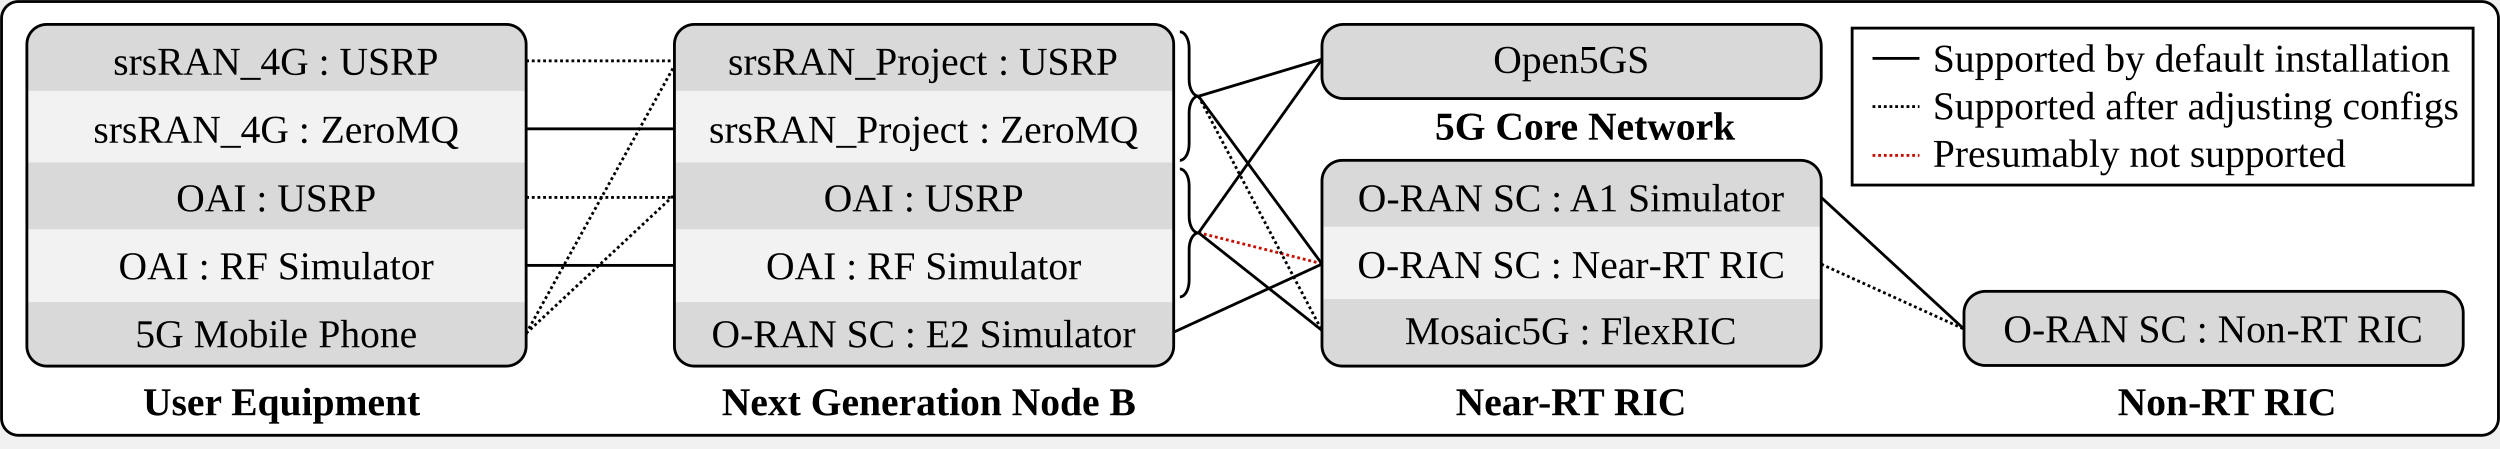
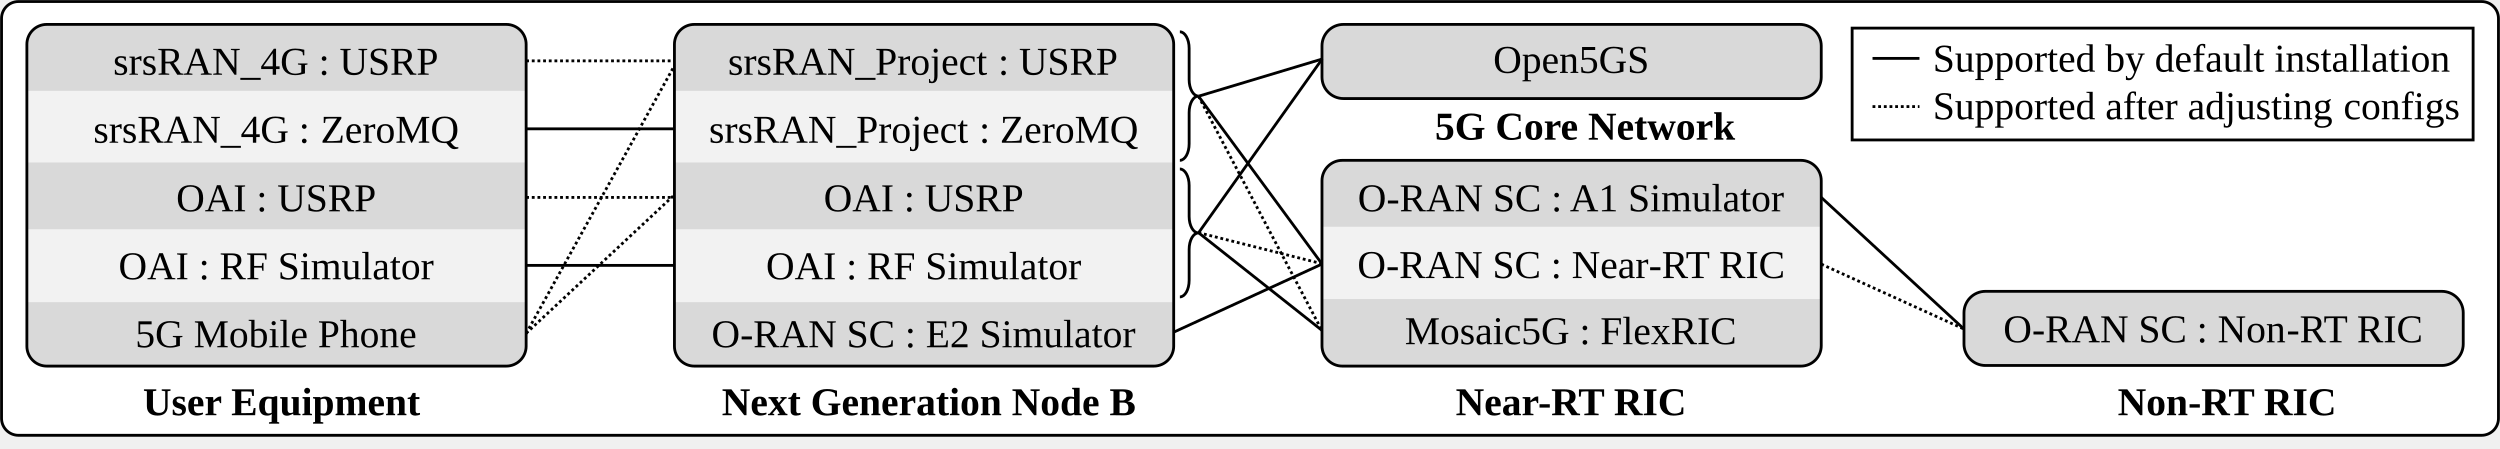
<svg xmlns="http://www.w3.org/2000/svg" width="4046" height="726" xml:space="preserve" overflow="hidden">
  <g transform="translate(-206 -745)">
    <path d="M208.5 774.851C208.5 759.746 220.746 747.5 235.851 747.5L4222.15 747.5C4237.25 747.5 4249.5 759.746 4249.5 774.851L4249.5 1422.15C4249.5 1437.25 4237.25 1449.5 4222.15 1449.5L235.851 1449.5C220.746 1449.5 208.5 1437.25 208.5 1422.15Z" stroke="#000000" stroke-width="4.583" stroke-miterlimit="8" fill="#FFFFFF" fill-rule="evenodd" />
-     <path d="M2145.5 1121.5 2345.49 1171.79" stroke="#C40E00" stroke-width="4.583" stroke-miterlimit="8" stroke-dasharray="4.583 4.583" fill="none" fill-rule="evenodd" />
+     <path d="M2145.5 1121.5 2345.49 1171.79" stroke="#000000" stroke-width="4.583" stroke-miterlimit="8" stroke-dasharray="4.583 4.583" fill="none" fill-rule="evenodd" />
    <path d="M2345.5 819.236C2345.5 800.052 2361.05 784.5 2380.24 784.5L3118.76 784.5C3137.95 784.5 3153.5 800.052 3153.5 819.236L3153.5 869.764C3153.5 888.948 3137.95 904.5 3118.76 904.5L2380.24 904.5C2361.05 904.5 2345.5 888.948 2345.5 869.764Z" stroke="#000000" stroke-width="4.583" stroke-miterlimit="8" fill="#D9D9D9" fill-rule="evenodd" />
    <text font-family="Times New Roman,Times New Roman_MSFontService,sans-serif" font-weight="400" font-size="64" transform="matrix(1 0 0 1 2622.65 863)">Open5GS</text>
    <text font-family="Times New Roman,Times New Roman_MSFontService,sans-serif" font-weight="700" font-size="64" transform="matrix(1 0 0 1 2528.36 971)">5G Core Network</text>
    <path d="M1057.5 843.5 1301.76 843.5" stroke="#000000" stroke-width="4.583" stroke-miterlimit="8" stroke-dasharray="4.583 4.583" fill="none" fill-rule="evenodd" />
    <path d="M1057.5 953.5 1303.13 953.5" stroke="#000000" stroke-width="4.583" stroke-miterlimit="8" fill="none" fill-rule="evenodd" />
    <path d="M0 0 244.259 441.244" stroke="#000000" stroke-width="4.583" stroke-miterlimit="8" stroke-dasharray="4.583 4.583" fill="none" fill-rule="evenodd" transform="matrix(1 0 0 -1 1057.5 1284.74)" />
    <path d="M1057.5 1174.5 1303.13 1174.5" stroke="#000000" stroke-width="4.583" stroke-miterlimit="8" fill="none" fill-rule="evenodd" />
    <path d="M1057.5 1064.5 1297.56 1064.5" stroke="#000000" stroke-width="4.583" stroke-miterlimit="8" stroke-dasharray="4.583 4.583" fill="none" fill-rule="evenodd" />
    <path d="M3153.5 1172.5 3384.36 1277.45" stroke="#000000" stroke-width="4.583" stroke-miterlimit="8" stroke-dasharray="4.583 4.583" fill="none" fill-rule="evenodd" />
    <path d="M0 0 200.267 60.257" stroke="#000000" stroke-width="4.583" stroke-miterlimit="8" fill="none" fill-rule="evenodd" transform="matrix(1 0 0 -1 2145.5 900.757)" />
    <path d="M0 0 200.267 281.61" stroke="#000000" stroke-width="4.583" stroke-miterlimit="8" fill="none" fill-rule="evenodd" transform="matrix(1 0 0 -1 2145.5 1122.11)" />
    <path d="M2145.5 900.5 2345.49 1172.14" stroke="#000000" stroke-width="4.583" stroke-miterlimit="8" fill="none" fill-rule="evenodd" />
    <path d="M2145.5 1121.5 2345.49 1279.71" stroke="#000000" stroke-width="4.583" stroke-miterlimit="8" fill="none" fill-rule="evenodd" />
    <path d="M0 0 245.633 112.84" stroke="#000000" stroke-width="4.583" stroke-miterlimit="8" fill="none" fill-rule="evenodd" transform="matrix(1 0 0 -1 2099.5 1285.34)" />
    <path d="M2145.5 900.5 2345.49 1280.06" stroke="#000000" stroke-width="4.583" stroke-miterlimit="8" stroke-dasharray="4.583 4.583" fill="none" fill-rule="evenodd" />
    <path d="M2115.5 796.5C2123.78 796.5 2130.5 808.441 2130.5 823.17L2130.5 873.83C2130.5 888.559 2137.22 900.5 2145.5 900.5 2137.22 900.5 2130.5 912.441 2130.5 927.17L2130.5 977.83C2130.5 992.559 2123.78 1004.5 2115.5 1004.5" stroke="#000000" stroke-width="4.583" stroke-miterlimit="8" fill="none" fill-rule="evenodd" />
    <path d="M2115.5 1018.5C2123.78 1018.5 2130.5 1030.44 2130.5 1045.17L2130.5 1095.33C2130.5 1110.06 2137.22 1122 2145.5 1122 2137.22 1122 2130.5 1133.94 2130.5 1148.67L2130.5 1198.83C2130.5 1213.56 2123.78 1225.5 2115.5 1225.5" stroke="#000000" stroke-width="4.583" stroke-miterlimit="8" fill="none" fill-rule="evenodd" />
    <path d="M1297 816.401C1297 798.506 1311.51 784 1329.4 784L2072.6 784C2090.49 784 2105 798.506 2105 816.401L2105 1304.6C2105 1322.49 2090.49 1337 2072.6 1337L1329.4 1337C1311.51 1337 1297 1322.49 1297 1304.6Z" fill="#D9D9D9" fill-rule="evenodd" />
    <path d="M2071.2 1233 1330.8 1233C1312.13 1233 1297 1217.87 1297 1199.2L1297 1116 2105 1116 2105 1199.2C2105 1217.87 2089.87 1233 2071.2 1233Z" fill="#F2F2F2" fill-rule="evenodd" />
    <rect x="1297" y="892" width="808" height="116" fill="#F2F2F2" />
    <text font-family="Times New Roman,Times New Roman_MSFontService,sans-serif" font-weight="400" font-size="64" transform="matrix(1 0 0 1 1539.08 1087)">OAI : USRP</text>
    <text font-family="Times New Roman,Times New Roman_MSFontService,sans-serif" font-weight="400" font-size="64" transform="matrix(1 0 0 1 1353.46 976)">srsRAN_Project</text>
    <text font-family="Times New Roman,Times New Roman_MSFontService,sans-serif" font-weight="400" font-size="64" transform="matrix(1 0 0 1 1790.59 976)">: </text>
    <text font-family="Times New Roman,Times New Roman_MSFontService,sans-serif" font-weight="400" font-size="64" transform="matrix(1 0 0 1 1824.4 976)">ZeroMQ</text>
    <text font-family="Times New Roman,Times New Roman_MSFontService,sans-serif" font-weight="400" font-size="64" transform="matrix(1 0 0 1 1384.17 866)">srsRAN_Project</text>
    <text font-family="Times New Roman,Times New Roman_MSFontService,sans-serif" font-weight="400" font-size="64" transform="matrix(1 0 0 1 1821.3 866)">: USRP</text>
    <text font-family="Times New Roman,Times New Roman_MSFontService,sans-serif" font-weight="400" font-size="64" transform="matrix(1 0 0 1 1357.47 1307)">O</text>
    <text font-family="Times New Roman,Times New Roman_MSFontService,sans-serif" font-weight="400" font-size="64" transform="matrix(1 0 0 1 1403.88 1307)">-</text>
    <text font-family="Times New Roman,Times New Roman_MSFontService,sans-serif" font-weight="400" font-size="64" transform="matrix(1 0 0 1 1425.07 1307)">RAN SC : E2 Simulator</text>
    <text font-family="Times New Roman,Times New Roman_MSFontService,sans-serif" font-weight="700" font-size="64" transform="matrix(1 0 0 1 1374.12 1417)">Next Generation Node B</text>
    <rect x="1297" y="1117" width="808" height="117" fill="#F2F2F2" />
    <text font-family="Times New Roman,Times New Roman_MSFontService,sans-serif" font-weight="400" font-size="64" transform="matrix(1 0 0 1 1445.7 1197)">OAI : RF Simulator</text>
    <path d="M1297.5 816.679C1297.5 798.907 1311.91 784.5 1329.68 784.5L2073.32 784.5C2091.09 784.5 2105.5 798.907 2105.5 816.679L2105.5 1305.32C2105.5 1323.09 2091.09 1337.5 2073.32 1337.5L1329.68 1337.5C1311.91 1337.5 1297.5 1323.09 1297.5 1305.32Z" stroke="#000000" stroke-width="4.583" stroke-miterlimit="8" fill="none" fill-rule="evenodd" />
    <path d="M249 816.401C249 798.506 263.506 784 281.4 784L1024.6 784C1042.49 784 1057 798.506 1057 816.401L1057 1304.6C1057 1322.49 1042.49 1337 1024.6 1337L281.4 1337C263.506 1337 249 1322.49 249 1304.6Z" fill="#D9D9D9" fill-rule="evenodd" />
    <path d="M1023.2 1233 282.801 1233C264.133 1233 249 1217.87 249 1199.2L249 1116 1057 1116 1057 1199.2C1057 1217.87 1041.87 1233 1023.2 1233Z" fill="#F2F2F2" fill-rule="evenodd" />
    <rect x="249" y="892" width="808" height="116" fill="#F2F2F2" />
    <text font-family="Times New Roman,Times New Roman_MSFontService,sans-serif" font-weight="400" font-size="64" transform="matrix(1 0 0 1 491.175 1087)">OAI : USRP</text>
    <text font-family="Times New Roman,Times New Roman_MSFontService,sans-serif" font-weight="400" font-size="64" transform="matrix(1 0 0 1 357.112 976)">srsRAN_4G : </text>
    <text font-family="Times New Roman,Times New Roman_MSFontService,sans-serif" font-weight="400" font-size="64" transform="matrix(1 0 0 1 724.925 976)">ZeroMQ</text>
    <text font-family="Times New Roman,Times New Roman_MSFontService,sans-serif" font-weight="400" font-size="64" transform="matrix(1 0 0 1 389.196 866)">srsRAN_4G : USRP</text>
    <text font-family="Times New Roman,Times New Roman_MSFontService,sans-serif" font-weight="400" font-size="64" transform="matrix(1 0 0 1 425.003 1307)">5G </text>
-     <text font-family="Times New Roman,Times New Roman_MSFontService,sans-serif" font-weight="400" font-size="64" transform="matrix(1 0 0 1 519.534 1307)">Mobile </text>
-     <text font-family="Times New Roman,Times New Roman_MSFontService,sans-serif" font-weight="400" font-size="64" transform="matrix(1 0 0 1 721.201 1307)">Phone</text>
+     <text font-family="Times New Roman,Times New Roman_MSFontService,sans-serif" font-weight="400" font-size="64" transform="matrix(1 0 0 1 519.534 1307)">Mobile Phone</text>
    <text font-family="Times New Roman,Times New Roman_MSFontService,sans-serif" font-weight="700" font-size="64" transform="matrix(1 0 0 1 437.369 1417)">User Equipment</text>
    <rect x="249" y="1117" width="808" height="117" fill="#F2F2F2" />
    <text font-family="Times New Roman,Times New Roman_MSFontService,sans-serif" font-weight="400" font-size="64" transform="matrix(1 0 0 1 397.789 1197)">OAI : RF Simulator</text>
    <path d="M249.5 816.679C249.5 798.907 263.907 784.5 281.68 784.5L1025.32 784.5C1043.09 784.5 1057.5 798.907 1057.5 816.679L1057.5 1305.32C1057.5 1323.09 1043.09 1337.5 1025.32 1337.5L281.68 1337.5C263.907 1337.5 249.5 1323.09 249.5 1305.32Z" stroke="#000000" stroke-width="4.583" stroke-miterlimit="8" fill="none" fill-rule="evenodd" />
    <path d="M3384.5 1251.24C3384.5 1232.05 3400.05 1216.5 3419.24 1216.5L4157.76 1216.5C4176.95 1216.5 4192.5 1232.05 4192.5 1251.24L4192.5 1301.76C4192.5 1320.95 4176.95 1336.5 4157.76 1336.5L3419.24 1336.5C3400.05 1336.5 3384.5 1320.95 3384.5 1301.76Z" stroke="#000000" stroke-width="4.583" stroke-miterlimit="8" fill="#D9D9D9" fill-rule="evenodd" />
    <text font-family="Times New Roman,Times New Roman_MSFontService,sans-serif" font-weight="400" font-size="64" transform="matrix(1 0 0 1 3448.17 1299)">O</text>
    <text font-family="Times New Roman,Times New Roman_MSFontService,sans-serif" font-weight="400" font-size="64" transform="matrix(1 0 0 1 3494.58 1299)">-</text>
    <text font-family="Times New Roman,Times New Roman_MSFontService,sans-serif" font-weight="400" font-size="64" transform="matrix(1 0 0 1 3515.77 1299)">RAN SC : Non</text>
    <text font-family="Times New Roman,Times New Roman_MSFontService,sans-serif" font-weight="400" font-size="64" transform="matrix(1 0 0 1 3906.5 1299)">-</text>
    <text font-family="Times New Roman,Times New Roman_MSFontService,sans-serif" font-weight="400" font-size="64" transform="matrix(1 0 0 1 3927.7 1299)">RT RIC</text>
    <text font-family="Times New Roman,Times New Roman_MSFontService,sans-serif" font-weight="700" font-size="64" transform="matrix(1 0 0 1 3633.23 1417)">Non</text>
    <text font-family="Times New Roman,Times New Roman_MSFontService,sans-serif" font-weight="700" font-size="64" transform="matrix(1 0 0 1 3747.24 1417)">-</text>
    <text font-family="Times New Roman,Times New Roman_MSFontService,sans-serif" font-weight="700" font-size="64" transform="matrix(1 0 0 1 3768.44 1417)">RT RIC</text>
-     <rect x="3203.5" y="790.5" width="1005" height="254" stroke="#000000" stroke-width="4.583" stroke-miterlimit="8" fill="#FFFFFF" />
+     <rect x="3203.5" y="790.5" width="1005" height="181" stroke="#000000" stroke-width="4.583" stroke-miterlimit="8" fill="#FFFFFF" />
    <path d="M3236.5 839.5 3312.46 839.5" stroke="#000000" stroke-width="4.583" stroke-miterlimit="8" fill="none" fill-rule="evenodd" />
    <text font-family="Times New Roman,Times New Roman_MSFontService,sans-serif" font-weight="400" font-size="64" transform="matrix(1 0 0 1 3334.11 861)">Supported by default installation</text>
-     <text font-family="Times New Roman,Times New Roman_MSFontService,sans-serif" font-weight="400" font-size="64" transform="matrix(1 0 0 1 3334.11 938)">Supported after adjusting configs</text>
-     <text font-family="Times New Roman,Times New Roman_MSFontService,sans-serif" font-weight="400" font-size="64" transform="matrix(1 0 0 1 3334.11 1015)">Presumably not supported</text>
+     <text font-family="Times New Roman,Times New Roman_MSFontService,sans-serif" font-weight="400" font-size="64" transform="matrix(1 0 0 1 3334.11 938)">Supported after adjusting </text>
+     <text font-family="Times New Roman,Times New Roman_MSFontService,sans-serif" font-weight="400" font-size="64" transform="matrix(1 0 0 1 3998.7 938)">configs</text>
    <path d="M3236.5 917.5 3312.46 917.5" stroke="#000000" stroke-width="4.583" stroke-miterlimit="8" stroke-dasharray="4.583 4.583" fill="none" fill-rule="evenodd" />
-     <path d="M3236.5 996.5 3312.46 996.5" stroke="#C40E00" stroke-width="4.583" stroke-miterlimit="8" stroke-dasharray="4.583 4.583" fill="none" fill-rule="evenodd" />
    <path d="M0 0 239.782 223.945" stroke="#000000" stroke-width="4.583" stroke-miterlimit="8" stroke-dasharray="4.583 4.583" fill="none" fill-rule="evenodd" transform="matrix(1 0 0 -1 1057.5 1284.45)" />
    <text font-family="Times New Roman,Times New Roman_MSFontService,sans-serif" font-weight="700" font-size="64" transform="matrix(1 0 0 1 2561.82 1417)">Near</text>
    <text font-family="Times New Roman,Times New Roman_MSFontService,sans-serif" font-weight="700" font-size="64" transform="matrix(1 0 0 1 2695.22 1417)">-</text>
    <text font-family="Times New Roman,Times New Roman_MSFontService,sans-serif" font-weight="700" font-size="64" transform="matrix(1 0 0 1 2716.41 1417)">RT RIC</text>
    <path d="M2345 1035.52C2345 1018.11 2359.11 1004 2376.52 1004L3121.48 1004C3138.89 1004 3153 1018.11 3153 1035.52L3153 1305.48C3153 1322.89 3138.89 1337 3121.48 1337L2376.52 1337C2359.11 1337 2345 1322.89 2345 1305.48Z" fill="#D9D9D9" fill-rule="evenodd" />
    <rect x="2345" y="1112" width="808" height="117" fill="#F2F2F2" />
    <path d="M2345.5 1037.4C2345.5 1019.23 2360.23 1004.5 2378.4 1004.5L3120.6 1004.5C3138.77 1004.5 3153.5 1019.23 3153.5 1037.4L3153.5 1304.6C3153.5 1322.77 3138.77 1337.5 3120.6 1337.5L2378.4 1337.5C2360.23 1337.5 2345.5 1322.77 2345.5 1304.6Z" stroke="#000000" stroke-width="4.583" stroke-miterlimit="8" fill="none" fill-rule="evenodd" />
    <text font-family="Times New Roman,Times New Roman_MSFontService,sans-serif" font-weight="400" font-size="64" transform="matrix(1 0 0 1 2479.57 1302)">Mosaic5G : FlexRIC</text>
    <text font-family="Times New Roman,Times New Roman_MSFontService,sans-serif" font-weight="400" font-size="64" transform="matrix(1 0 0 1 2402.8 1195)">O</text>
    <text font-family="Times New Roman,Times New Roman_MSFontService,sans-serif" font-weight="400" font-size="64" transform="matrix(1 0 0 1 2449.21 1195)">-</text>
    <text font-family="Times New Roman,Times New Roman_MSFontService,sans-serif" font-weight="400" font-size="64" transform="matrix(1 0 0 1 2470.4 1195)">RAN SC : Near</text>
    <text font-family="Times New Roman,Times New Roman_MSFontService,sans-serif" font-weight="400" font-size="64" transform="matrix(1 0 0 1 2874.17 1195)">-</text>
    <text font-family="Times New Roman,Times New Roman_MSFontService,sans-serif" font-weight="400" font-size="64" transform="matrix(1 0 0 1 2895.37 1195)">RT RIC</text>
    <text font-family="Times New Roman,Times New Roman_MSFontService,sans-serif" font-weight="400" font-size="64" transform="matrix(1 0 0 1 2403.42 1087)">O</text>
    <text font-family="Times New Roman,Times New Roman_MSFontService,sans-serif" font-weight="400" font-size="64" transform="matrix(1 0 0 1 2449.82 1087)">-</text>
    <text font-family="Times New Roman,Times New Roman_MSFontService,sans-serif" font-weight="400" font-size="64" transform="matrix(1 0 0 1 2471.02 1087)">RAN SC : A1 Simulator</text>
    <path d="M3153.5 1064.5 3384.36 1277.36" stroke="#000000" stroke-width="4.583" stroke-miterlimit="8" fill="none" fill-rule="evenodd" />
  </g>
</svg>
